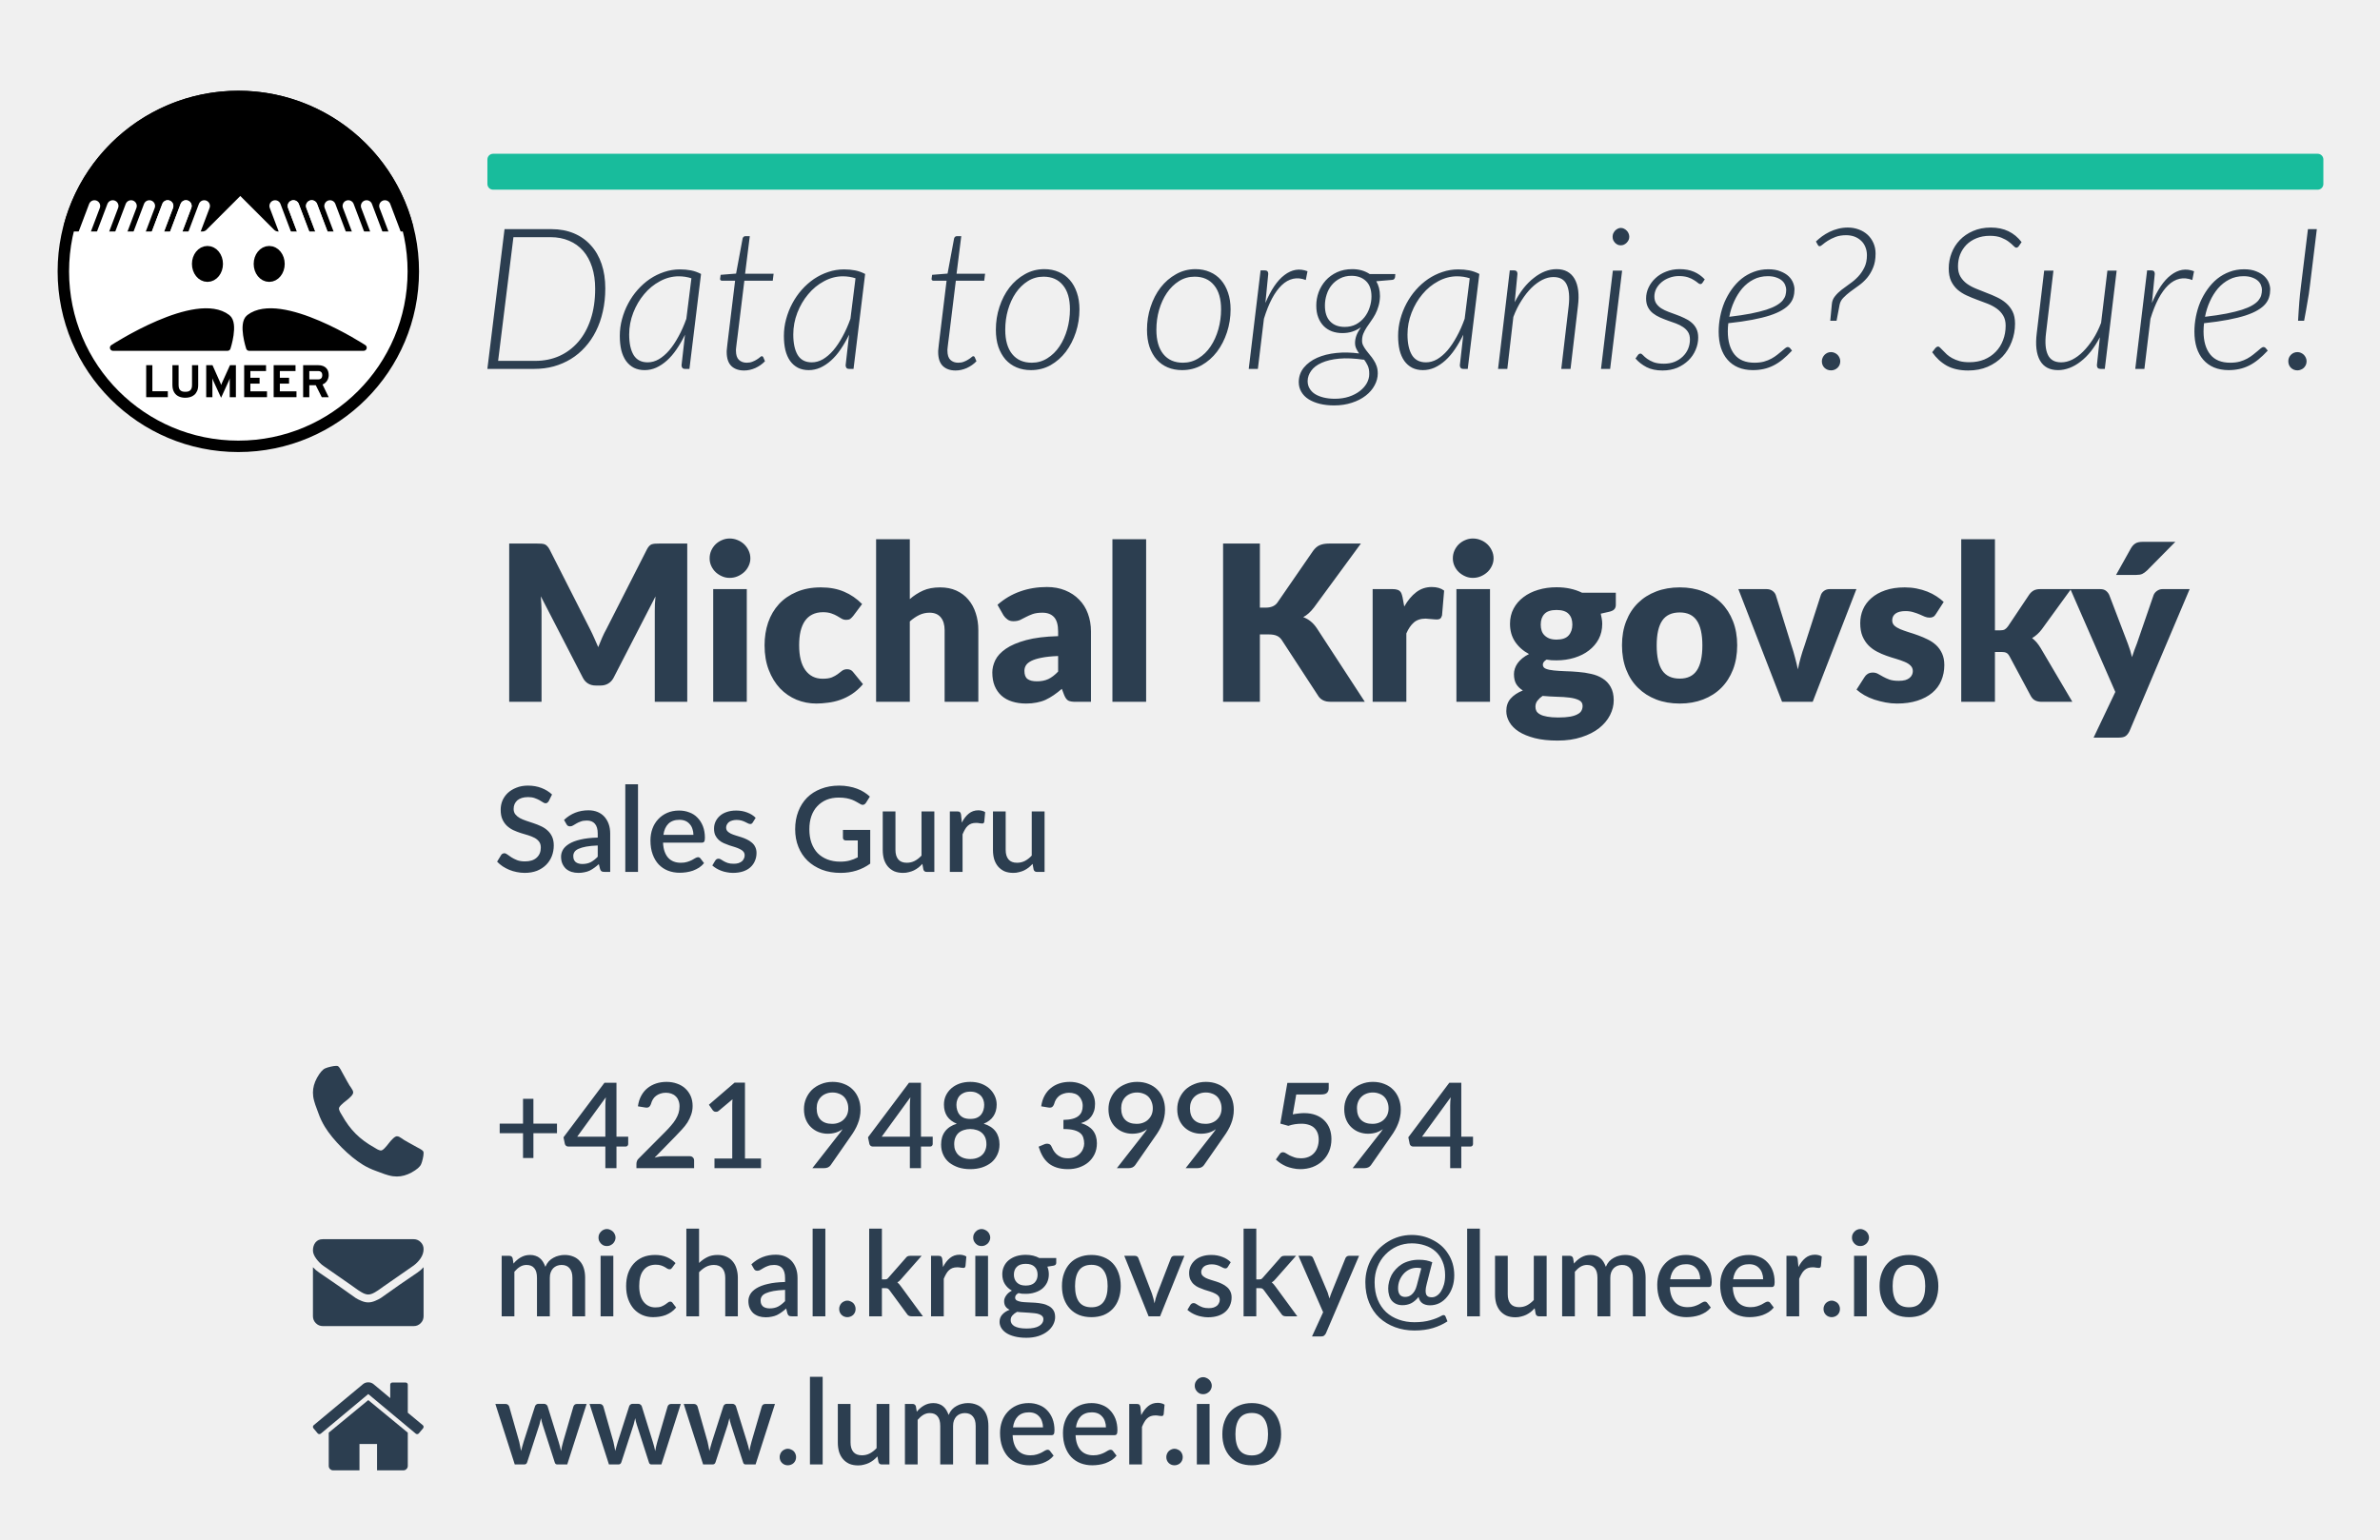
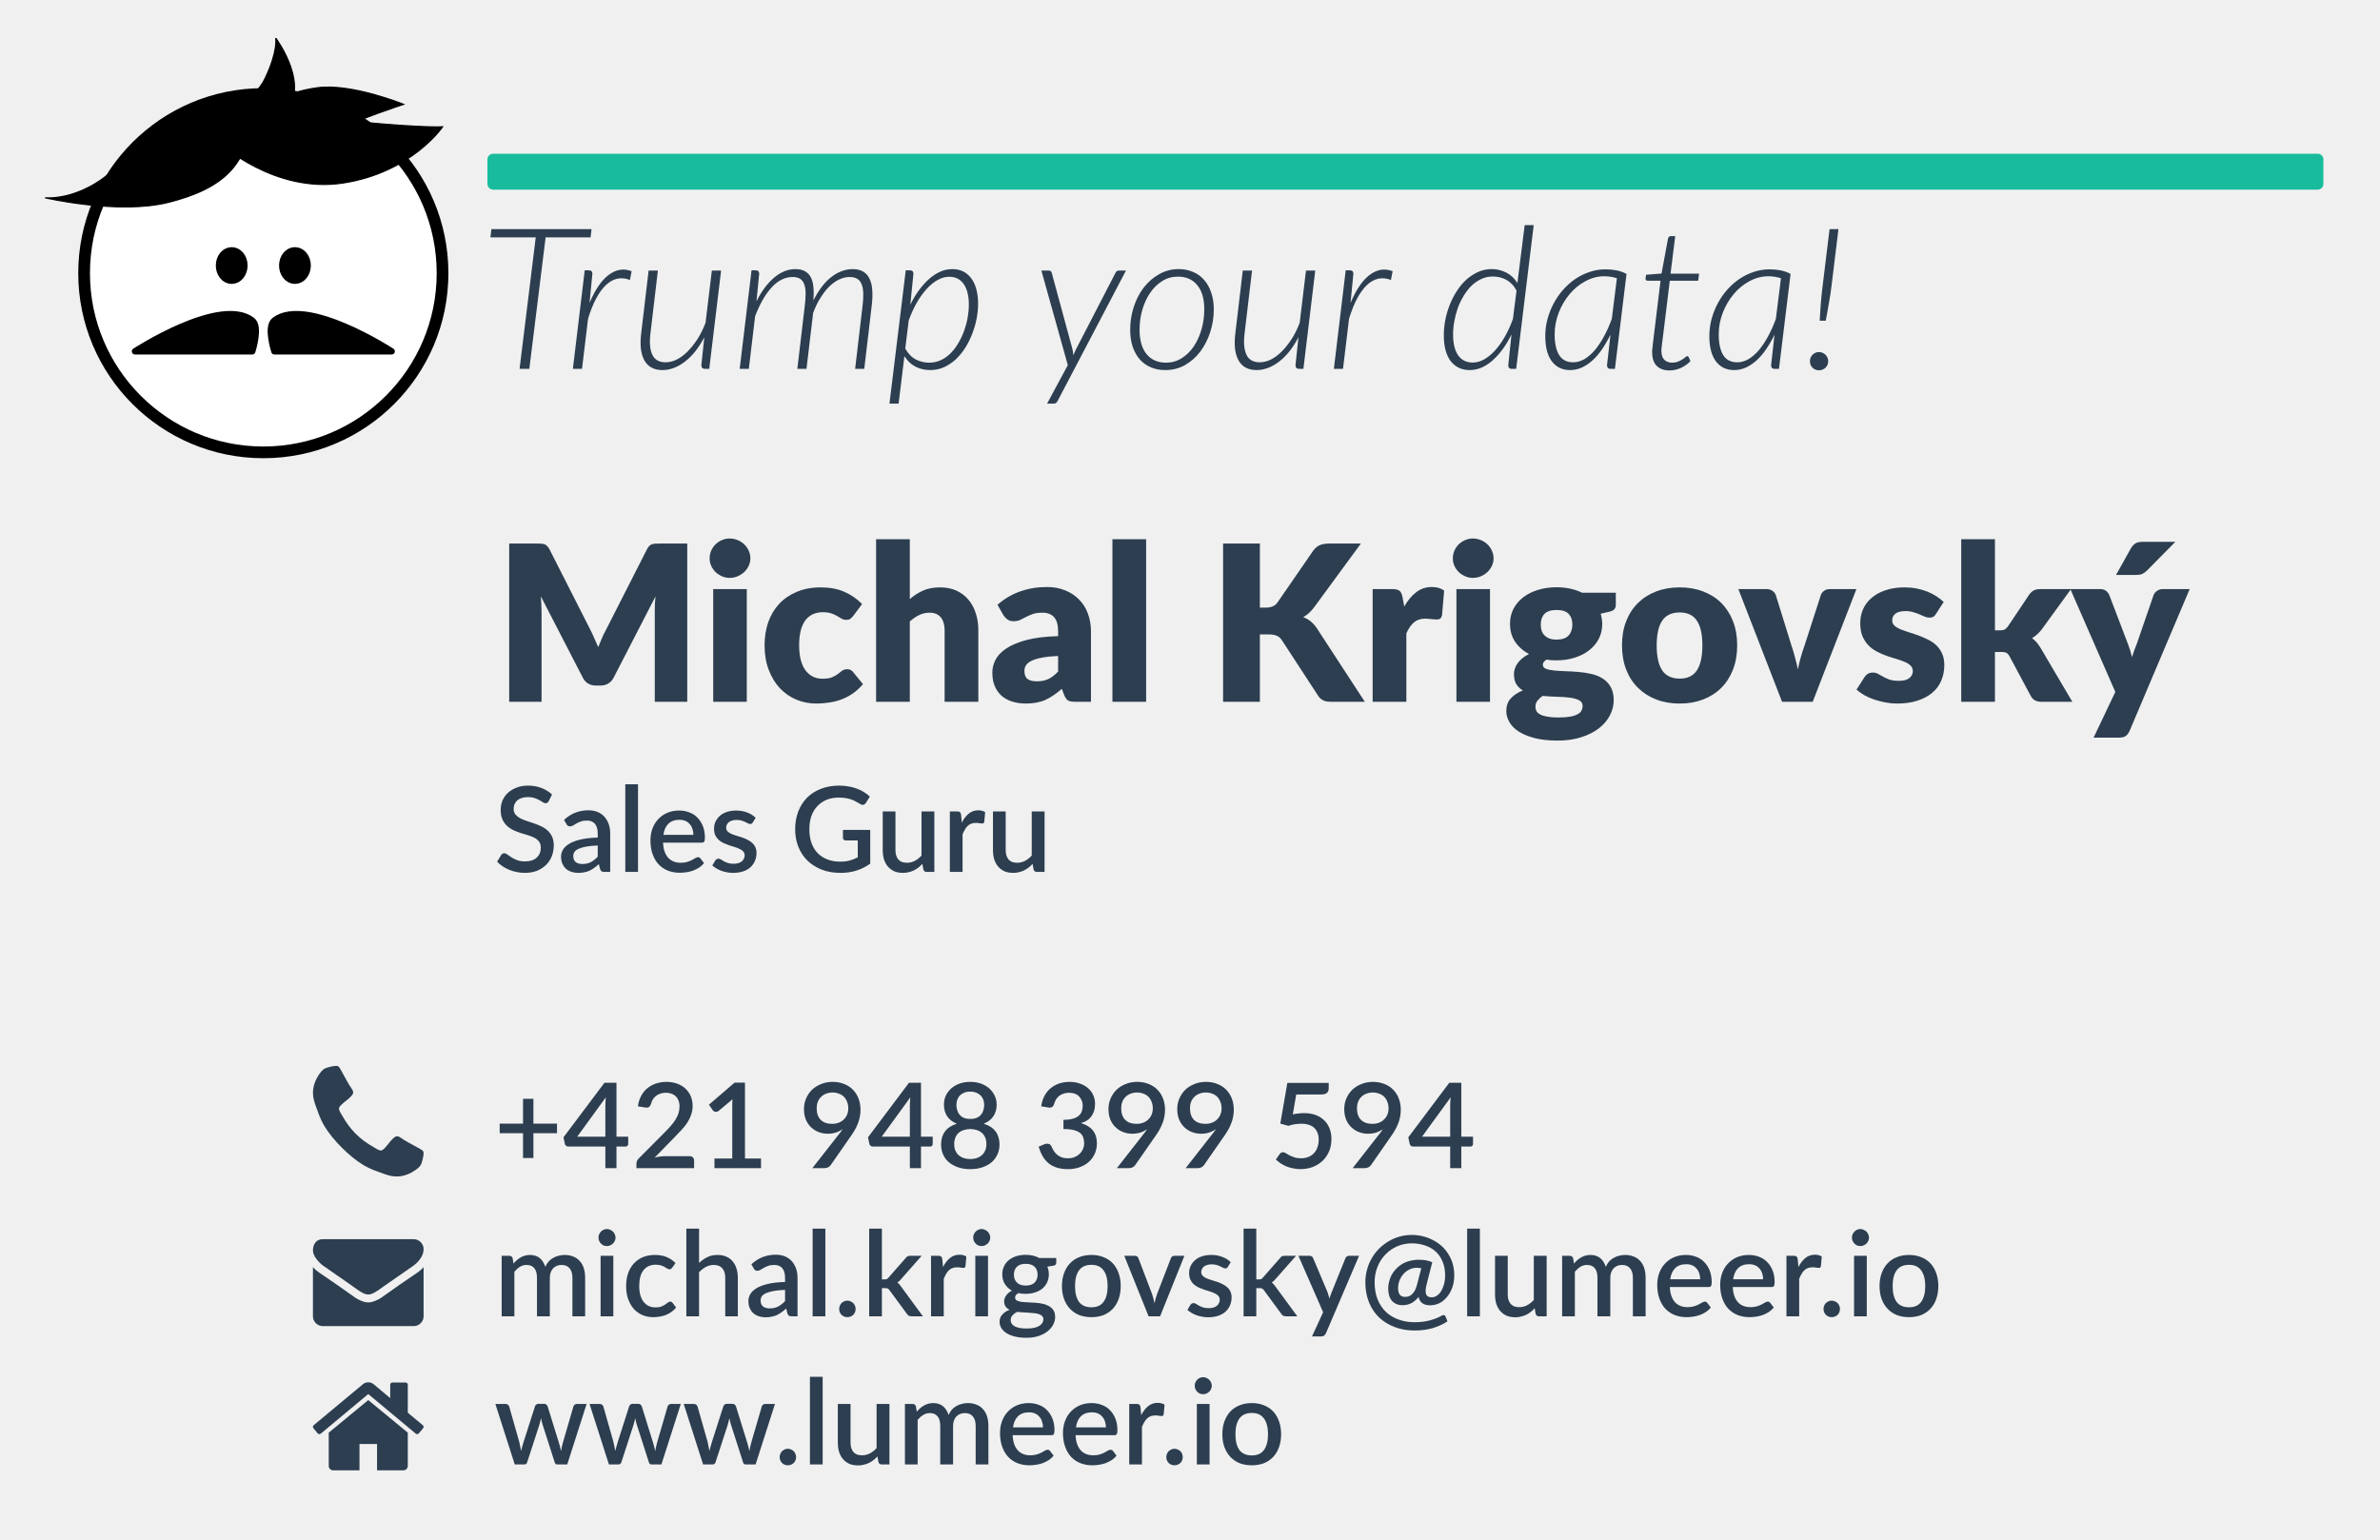
<svg xmlns="http://www.w3.org/2000/svg" width="85mm" height="55mm" viewBox="0 0 301.181 194.882" id="svg2" version="1.1">
  <defs id="defs4">
    <path d="m 290.539,-503.566 a 179.449,179.449 0 0 1 167.57,17.612 179.449,179.449 0 0 1 79.103,148.77 l -179.449,0 z" transform="scale(1,-1)" id="circle5539-6" style="fill:none;fill-opacity:1;stroke:none;stroke-width:11.726;stroke-linecap:round;stroke-linejoin:round;stroke-miterlimit:4;stroke-dasharray:none;stroke-opacity:1" />
    <path d="M 192.922,303.418 A 169.086,169.086 0 0 1 376.735,173.151 169.086,169.086 0 0 1 526.826,341.167 l -169.086,0 z" id="path4188" style="opacity:1;fill:none;stroke:none;stroke-width:5.772;stroke-miterlimit:4;stroke-dasharray:none;stroke-dashoffset:0;stroke-opacity:1" />
  </defs>
  <g id="layer1" transform="translate(0,-857.4803)">
-     <g id="g5705" transform="matrix(0.1446908,0,0,0.1446908,23.37951,756.537)">
-       <g id="g4499" transform="translate(-505.1884,772.163)">
-         <circle style="fill:#ffffff;fill-opacity:1;stroke:#000000;stroke-width:10;stroke-linecap:round;stroke-linejoin:round;stroke-miterlimit:4;stroke-dasharray:none;stroke-opacity:1" id="circle4501" cx="552.047" cy="162.898" r="153.038" />
-         <path style="fill:#000000;fill-opacity:1;stroke:#000000;stroke-width:10;stroke-linecap:round;stroke-linejoin:round;stroke-miterlimit:4;stroke-dasharray:none;stroke-opacity:1" d="m 551.982,9.859 a 153.038,153.038 0 0 0 -147.562,113.137 l 116.193,0 33.154,-33.154 33.154,33.154 112.754,0 A 153.038,153.038 0 0 0 551.982,9.859 Z" id="path4503" />
-         <g id="g4505" transform="translate(267.9044,-296)">
-           <ellipse ry="10.714" rx="8.571" cy="452.362" cx="257.143" id="ellipse4507" style="fill:#000000;fill-opacity:1;stroke:#000000;stroke-width:10;stroke-linecap:round;stroke-linejoin:round;stroke-miterlimit:4;stroke-dasharray:none;stroke-opacity:1" />
-           <ellipse style="fill:#000000;fill-opacity:1;stroke:#000000;stroke-width:10;stroke-linecap:round;stroke-linejoin:round;stroke-miterlimit:4;stroke-dasharray:none;stroke-opacity:1" id="ellipse4509" cx="311.143" cy="452.362" rx="8.571" ry="10.714" />
-         </g>
-         <g id="g4511" transform="translate(376.9446,-92.42857)" style="fill:#ffffff;fill-opacity:1;stroke:#ffffff;stroke-opacity:1">
-           <path id="path4513" d="m 39.286,224.505 10,-26.429" style="fill:#ffffff;fill-opacity:1;fill-rule:evenodd;stroke:#ffffff;stroke-width:10;stroke-linecap:round;stroke-linejoin:round;stroke-miterlimit:4;stroke-dasharray:none;stroke-opacity:1" />
-           <path style="fill:#ffffff;fill-opacity:1;fill-rule:evenodd;stroke:#ffffff;stroke-width:10;stroke-linecap:round;stroke-linejoin:round;stroke-miterlimit:4;stroke-dasharray:none;stroke-opacity:1" d="m 55.286,224.505 10,-26.429" id="path4515" />
-           <path id="path4517" d="m 71.286,224.505 10,-26.429" style="fill:#ffffff;fill-opacity:1;fill-rule:evenodd;stroke:#ffffff;stroke-width:10;stroke-linecap:round;stroke-linejoin:round;stroke-miterlimit:4;stroke-dasharray:none;stroke-opacity:1" />
-         </g>
-         <g style="fill:#ffffff;fill-opacity:1;stroke:#ffffff;stroke-opacity:1" transform="translate(424.9446,-92.42857)" id="g4519">
-           <path style="fill:#ffffff;fill-opacity:1;fill-rule:evenodd;stroke:#ffffff;stroke-width:10;stroke-linecap:round;stroke-linejoin:round;stroke-miterlimit:4;stroke-dasharray:none;stroke-opacity:1" d="m 39.286,224.505 10,-26.429" id="path4521" />
-           <path id="path4523" d="m 55.286,224.505 10,-26.429" style="fill:#ffffff;fill-opacity:1;fill-rule:evenodd;stroke:#ffffff;stroke-width:10;stroke-linecap:round;stroke-linejoin:round;stroke-miterlimit:4;stroke-dasharray:none;stroke-opacity:1" />
-           <path style="fill:#ffffff;fill-opacity:1;fill-rule:evenodd;stroke:#ffffff;stroke-width:10;stroke-linecap:round;stroke-linejoin:round;stroke-miterlimit:4;stroke-dasharray:none;stroke-opacity:1" d="m 71.286,224.505 10,-26.429" id="path4525" />
-         </g>
-         <g id="g4527" transform="translate(440.9446,-92.42857)" style="fill:#ffffff;fill-opacity:1;stroke:#ffffff;stroke-opacity:1">
-           <path id="path4529" d="m 39.286,224.505 10,-26.429" style="fill:#ffffff;fill-opacity:1;fill-rule:evenodd;stroke:#ffffff;stroke-width:10;stroke-linecap:round;stroke-linejoin:round;stroke-miterlimit:4;stroke-dasharray:none;stroke-opacity:1" />
-           <path style="fill:#ffffff;fill-opacity:1;fill-rule:evenodd;stroke:#ffffff;stroke-width:10;stroke-linecap:round;stroke-linejoin:round;stroke-miterlimit:4;stroke-dasharray:none;stroke-opacity:1" d="m 55.286,224.505 10,-26.429" id="path4531" />
-           <path id="path4533" d="m 71.286,224.505 10,-26.429" style="fill:#ffffff;fill-opacity:1;fill-rule:evenodd;stroke:#ffffff;stroke-width:10;stroke-linecap:round;stroke-linejoin:round;stroke-miterlimit:4;stroke-dasharray:none;stroke-opacity:1" />
-         </g>
-         <g style="fill:#ffffff;fill-opacity:1;stroke:#ffffff;stroke-opacity:1" transform="matrix(-1,0,0,1,729.516,-92.42857)" id="g4535">
-           <path style="fill:#ffffff;fill-opacity:1;fill-rule:evenodd;stroke:#ffffff;stroke-width:10;stroke-linecap:round;stroke-linejoin:round;stroke-miterlimit:4;stroke-dasharray:none;stroke-opacity:1" d="m 39.286,224.505 10,-26.429" id="path4537" />
-           <path id="path4539" d="m 55.286,224.505 10,-26.429" style="fill:#ffffff;fill-opacity:1;fill-rule:evenodd;stroke:#ffffff;stroke-width:10;stroke-linecap:round;stroke-linejoin:round;stroke-miterlimit:4;stroke-dasharray:none;stroke-opacity:1" />
-           <path style="fill:#ffffff;fill-opacity:1;fill-rule:evenodd;stroke:#ffffff;stroke-width:10;stroke-linecap:round;stroke-linejoin:round;stroke-miterlimit:4;stroke-dasharray:none;stroke-opacity:1" d="m 71.286,224.505 10,-26.429" id="path4541" />
-         </g>
-         <g id="g4543" transform="matrix(-1,0,0,1,681.516,-92.42857)" style="fill:#ffffff;fill-opacity:1;stroke:#ffffff;stroke-opacity:1">
-           <path id="path4545" d="m 39.286,224.505 10,-26.429" style="fill:#ffffff;fill-opacity:1;fill-rule:evenodd;stroke:#ffffff;stroke-width:10;stroke-linecap:round;stroke-linejoin:round;stroke-miterlimit:4;stroke-dasharray:none;stroke-opacity:1" />
-           <path style="fill:#ffffff;fill-opacity:1;fill-rule:evenodd;stroke:#ffffff;stroke-width:10;stroke-linecap:round;stroke-linejoin:round;stroke-miterlimit:4;stroke-dasharray:none;stroke-opacity:1" d="m 55.286,224.505 10,-26.429" id="path4547" />
-           <path id="path4549" d="m 71.286,224.505 10,-26.429" style="fill:#ffffff;fill-opacity:1;fill-rule:evenodd;stroke:#ffffff;stroke-width:10;stroke-linecap:round;stroke-linejoin:round;stroke-miterlimit:4;stroke-dasharray:none;stroke-opacity:1" />
-         </g>
-         <g style="fill:#ffffff;fill-opacity:1;stroke:#ffffff;stroke-opacity:1" transform="matrix(-1,0,0,1,665.516,-92.42857)" id="g4551">
-           <path style="fill:#ffffff;fill-opacity:1;fill-rule:evenodd;stroke:#ffffff;stroke-width:10;stroke-linecap:round;stroke-linejoin:round;stroke-miterlimit:4;stroke-dasharray:none;stroke-opacity:1" d="m 39.286,224.505 10,-26.429" id="path4553" />
-           <path id="path4555" d="m 55.286,224.505 10,-26.429" style="fill:#ffffff;fill-opacity:1;fill-rule:evenodd;stroke:#ffffff;stroke-width:10;stroke-linecap:round;stroke-linejoin:round;stroke-miterlimit:4;stroke-dasharray:none;stroke-opacity:1" />
-           <path style="fill:#ffffff;fill-opacity:1;fill-rule:evenodd;stroke:#ffffff;stroke-width:10;stroke-linecap:round;stroke-linejoin:round;stroke-miterlimit:4;stroke-dasharray:none;stroke-opacity:1" d="m 71.286,224.505 10,-26.429" id="path4557" />
-         </g>
-         <g transform="translate(166.5111,144)" style="font-style:normal;font-weight:normal;font-size:40px;line-height:125%;font-family:sans-serif;letter-spacing:0px;word-spacing:0px;fill:#000000;fill-opacity:1;stroke:none;stroke-width:5;stroke-linecap:butt;stroke-linejoin:miter;stroke-miterlimit:4;stroke-dasharray:none;stroke-opacity:1" id="flowRoot4559">
-           <path d="m 304.95,128.944 0,-28.008 5.41,0 0,22.812 13.516,0 0,5.195 -18.926,0 z" style="font-style:normal;font-variant:normal;font-weight:bold;font-stretch:normal;font-family:Overpass;-inkscape-font-specification:'Overpass Bold';text-align:center;text-anchor:middle;stroke-width:5;stroke-miterlimit:4;stroke-dasharray:none" id="path8021" />
-           <path d="m 339.169,129.433 q -1.426,0 -2.832,-0.254 -1.387,-0.234 -2.637,-0.781 -1.25,-0.547 -2.324,-1.406 -1.055,-0.879 -1.836,-2.129 -0.781,-1.25 -1.23,-2.891 -0.43,-1.641 -0.43,-3.75 l 0,-17.285 5.41,0 0,17.285 q 0,1.738 0.391,2.91 0.41,1.152 1.172,1.836 0.762,0.684 1.855,0.977 1.094,0.273 2.461,0.273 1.348,0 2.422,-0.273 1.094,-0.293 1.855,-0.977 0.781,-0.684 1.191,-1.836 0.41,-1.172 0.41,-2.91 l 0,-17.285 5.391,0 0,17.285 q 0,3.125 -0.938,5.273 -0.938,2.129 -2.52,3.457 -1.562,1.309 -3.594,1.895 -2.031,0.586 -4.219,0.586 z" style="font-style:normal;font-variant:normal;font-weight:bold;font-stretch:normal;font-family:Overpass;-inkscape-font-specification:'Overpass Bold';text-align:center;text-anchor:middle;stroke-width:5;stroke-miterlimit:4;stroke-dasharray:none" id="path8023" />
-           <path d="m 378.017,128.944 0,-14.395 q 0,-0.234 0,-0.547 0.019,-0.312 0.019,-0.625 0.019,-0.332 0.019,-0.605 0.019,-0.273 0.039,-0.43 -0.215,0.664 -0.43,1.191 -0.195,0.527 -0.41,1.016 l -6.797,14.883 -6.836,-14.883 q -0.215,-0.488 -0.43,-1.016 -0.195,-0.527 -0.41,-1.191 0.019,0.156 0.019,0.43 0.019,0.273 0.019,0.605 0.019,0.312 0.019,0.625 0.019,0.312 0.019,0.547 l 0,14.395 -5.41,0 0,-28.008 5.488,0 6.875,15.449 q 0.215,0.508 0.391,0.977 0.176,0.449 0.332,0.938 0.156,-0.488 0.332,-0.938 0.176,-0.469 0.391,-0.977 l 6.992,-15.449 5.156,0 0,28.008 -5.391,0 z" style="font-style:normal;font-variant:normal;font-weight:bold;font-stretch:normal;font-family:Overpass;-inkscape-font-specification:'Overpass Bold';text-align:center;text-anchor:middle;stroke-width:5;stroke-miterlimit:4;stroke-dasharray:none" id="path8025" />
-           <path d="m 390.653,128.944 0,-28.008 19.121,0 0,5.137 -13.711,0 0,5.879 8.066,0 0,5.117 -8.066,0 0,6.758 14.551,0 0,5.117 -19.961,0 z" style="font-style:normal;font-variant:normal;font-weight:bold;font-stretch:normal;font-family:Overpass;-inkscape-font-specification:'Overpass Bold';text-align:center;text-anchor:middle;stroke-width:5;stroke-miterlimit:4;stroke-dasharray:none" id="path8027" />
-           <path d="m 416.435,128.944 0,-28.008 19.121,0 0,5.137 -13.711,0 0,5.879 8.066,0 0,5.117 -8.066,0 0,6.758 14.551,0 0,5.117 -19.961,0 z" style="font-style:normal;font-variant:normal;font-weight:bold;font-stretch:normal;font-family:Overpass;-inkscape-font-specification:'Overpass Bold';text-align:center;text-anchor:middle;stroke-width:5;stroke-miterlimit:4;stroke-dasharray:none" id="path8029" />
-           <path d="m 442.216,128.944 0,-28.008 13.008,0 q 2.656,0 4.434,0.742 1.797,0.723 2.891,1.934 1.094,1.211 1.562,2.793 0.469,1.582 0.469,3.301 0,1.191 -0.352,2.422 -0.332,1.211 -1.016,2.305 -0.684,1.094 -1.699,1.992 -1.016,0.879 -2.363,1.367 l 5.43,11.152 -6.074,0 -5.234,-10.449 -5.645,0 0,10.449 -5.41,0 z m 13.086,-15.566 q 1.035,0 1.738,-0.293 0.703,-0.312 1.133,-0.82 0.43,-0.508 0.605,-1.172 0.195,-0.664 0.195,-1.387 0,-0.664 -0.176,-1.309 -0.156,-0.664 -0.566,-1.172 -0.41,-0.527 -1.133,-0.84 -0.703,-0.312 -1.797,-0.312 l -7.676,0 0,7.305 7.676,0 z" style="font-style:normal;font-variant:normal;font-weight:bold;font-stretch:normal;font-family:Overpass;-inkscape-font-specification:'Overpass Bold';text-align:center;text-anchor:middle;stroke-width:5;stroke-miterlimit:4;stroke-dasharray:none" id="path8031" />
-         </g>
-         <g transform="translate(-108.5925,-182)" id="g4567">
-           <path id="path4569" d="m 670.088,411.658 100.153,0 c 0,0 -72.712,-47.428 -100.075,-26.414 -6.983,5.363 -0.078,26.414 -0.078,26.414 z" style="fill:#000000;fill-opacity:1;fill-rule:evenodd;stroke:#000000;stroke-width:5.418;stroke-linecap:round;stroke-linejoin:round;stroke-miterlimit:4;stroke-dasharray:none;stroke-opacity:1" />
-           <path style="fill:#000000;fill-opacity:1;fill-rule:evenodd;stroke:#000000;stroke-width:5.418;stroke-linecap:round;stroke-linejoin:round;stroke-miterlimit:4;stroke-dasharray:none;stroke-opacity:1" d="m 651.191,411.658 -100.153,0 c 0,0 72.712,-47.428 100.075,-26.414 6.983,5.363 0.078,26.414 0.078,26.414 z" id="path4571" />
-         </g>
-       </g>
-       <path style="opacity:1;fill:none;stroke:none;stroke-width:5.772;stroke-miterlimit:4;stroke-dasharray:none;stroke-dashoffset:0;stroke-opacity:1" id="path4585" d="M -117.981,901.295 A 169.086,169.086 0 0 1 65.832,771.028 169.086,169.086 0 0 1 215.923,939.044 l -169.086,0 z" />
-       <path style="fill:none;fill-opacity:1;stroke:none;stroke-width:11.726;stroke-linecap:round;stroke-linejoin:round;stroke-miterlimit:4;stroke-dasharray:none;stroke-opacity:1" id="path4587" transform="scale(1,-1)" d="m -20.364,-1101.443 a 179.449,179.449 0 0 1 167.57,17.612 179.449,179.449 0 0 1 79.103,148.77 l -179.449,0 z" />
-     </g>
-     <g id="g5752" transform="translate(0,9.00001)">
-       <rect ry="0.721" y="867.943" x="61.68" height="4.546" width="232.335" id="rect5746" style="opacity:1;fill:#18bc9c;fill-opacity:1;stroke:none;stroke-width:2.68;stroke-miterlimit:4;stroke-dasharray:none;stroke-dashoffset:0;stroke-opacity:1" />
-       <text id="text5748" y="895.171" x="60.13" style="font-style:normal;font-weight:normal;font-size:25px;line-height:125%;font-family:sans-serif;letter-spacing:0px;word-spacing:0px;fill:#2c3e50;fill-opacity:1;stroke:none;stroke-width:1px;stroke-linecap:butt;stroke-linejoin:miter;stroke-opacity:1;" xml:space="preserve">
-         <tspan style="font-style:italic;font-variant:normal;font-weight:300;font-stretch:normal;font-size:25px;font-family:Lato;-inkscape-font-specification:'Lato Light Italic';fill:#2c3e50;fill-opacity:1;" y="895.171" x="60.13" id="tspan5750">Data to organise? Sure!</tspan>
-       </text>
-     </g>
    <text xml:space="preserve" style="font-style:normal;font-weight:normal;font-size:40px;line-height:125%;font-family:sans-serif;letter-spacing:0px;word-spacing:0px;fill:#2c3e50;fill-opacity:1;stroke:none;stroke-width:1px;stroke-linecap:butt;stroke-linejoin:miter;stroke-opacity:1" x="62.501" y="946.316" id="text5757">
      <tspan id="tspan5759" x="62.501" y="946.316" style="font-style:normal;font-variant:normal;font-weight:900;font-stretch:normal;font-size:27.5px;font-family:Lato;-inkscape-font-specification:'Lato Heavy';fill:#2c3e50;fill-opacity:1">Michal Krigovský</tspan>
      <tspan x="62.501" y="967.84" style="font-style:normal;font-variant:normal;font-weight:600;font-stretch:normal;font-size:15px;font-family:Lato;-inkscape-font-specification:'Lato Semi-Bold';fill:#2c3e50;fill-opacity:1" id="tspan5769">Sales Guru</tspan>
      <tspan x="62.501" y="986.59" id="tspan5761" style="font-style:normal;font-variant:normal;font-weight:600;font-stretch:normal;font-size:15px;font-family:Lato;-inkscape-font-specification:'Lato Semi-Bold';fill:#2c3e50;fill-opacity:1" />
      <tspan x="62.501" y="1005.34" style="font-style:normal;font-variant:normal;font-weight:600;font-stretch:normal;font-size:15px;font-family:Lato;-inkscape-font-specification:'Lato Semi-Bold';fill:#2c3e50;fill-opacity:1" id="tspan8018">+421 948 399 594</tspan>
      <tspan x="62.501" y="1024.09" id="tspan5763" style="font-style:normal;font-variant:normal;font-weight:600;font-stretch:normal;font-size:15px;font-family:Lato;-inkscape-font-specification:'Lato Semi-Bold';fill:#2c3e50;fill-opacity:1">michal.krigovsky@lumeer.io</tspan>
      <tspan x="62.501" y="1042.84" style="font-style:normal;font-variant:normal;font-weight:600;font-stretch:normal;font-size:15px;font-family:Lato;-inkscape-font-specification:'Lato Semi-Bold';fill:#2c3e50;fill-opacity:1" id="tspan5767">www.lumeer.io</tspan>
    </text>
    <g transform="matrix(0.03482812,0,0,0.03482812,39.6022,992.394)" id="g5851" style="fill:#2c3e50;fill-opacity:1">
      <path d="m 401.129,311.475 c -1.137,-3.426 -8.371,-8.473 -21.697,-15.129 -3.61,-2.098 -8.754,-4.949 -15.41,-8.566 -6.662,-3.617 -12.709,-6.95 -18.13,-9.996 -5.432,-3.045 -10.521,-5.995 -15.276,-8.846 -0.76,-0.571 -3.139,-2.234 -7.136,-5 -4.001,-2.758 -7.375,-4.805 -10.14,-6.14 -2.759,-1.327 -5.473,-1.995 -8.138,-1.995 -3.806,0 -8.56,2.714 -14.268,8.135 -5.708,5.428 -10.944,11.324 -15.7,17.706 -4.757,6.379 -9.802,12.275 -15.126,17.7 -5.332,5.427 -9.713,8.138 -13.135,8.138 -1.718,0 -3.86,-0.479 -6.427,-1.424 -2.566,-0.951 -4.518,-1.766 -5.858,-2.423 -1.328,-0.671 -3.607,-1.999 -6.845,-4.004 -3.244,-1.999 -5.048,-3.094 -5.428,-3.285 -26.075,-14.469 -48.438,-31.029 -67.093,-49.676 -18.649,-18.658 -35.211,-41.019 -49.676,-67.097 -0.19,-0.381 -1.287,-2.19 -3.284,-5.424 -2,-3.237 -3.333,-5.518 -3.999,-6.854 -0.666,-1.331 -1.475,-3.283 -2.425,-5.852 -0.95,-2.569 -1.427,-4.709 -1.427,-6.424 0,-3.424 2.713,-7.804 8.138,-13.134 5.424,-5.327 11.326,-10.373 17.7,-15.128 6.379,-4.755 12.275,-9.991 17.701,-15.699 5.424,-5.711 8.136,-10.467 8.136,-14.273 0,-2.663 -0.666,-5.378 -1.997,-8.137 -1.332,-2.765 -3.378,-6.139 -6.139,-10.138 -2.762,-3.997 -4.427,-6.374 -4.999,-7.139 -2.852,-4.755 -5.799,-9.846 -8.848,-15.271 -3.049,-5.424 -6.377,-11.47 -9.995,-18.131 C 110.593,31.311 107.74,26.17 105.644,22.554 98.986,9.233 93.943,1.997 90.516,0.859 89.183,0.288 87.183,0 84.521,0 79.379,0 72.671,0.95 64.392,2.856 56.11,4.759 49.593,6.755 44.834,8.852 35.317,12.847 25.23,24.457 14.57,43.678 4.863,61.566 0.01,79.271 0.01,96.78 c 0,5.135 0.333,10.131 0.999,14.989 0.666,4.853 1.856,10.326 3.571,16.418 1.712,6.09 3.093,10.614 4.137,13.56 1.045,2.948 2.996,8.229 5.852,15.845 2.852,7.614 4.567,12.275 5.138,13.988 6.661,18.654 14.56,35.307 23.695,49.964 15.03,24.362 35.541,49.539 61.521,75.521 25.981,25.98 51.153,46.49 75.517,61.526 14.655,9.134 31.314,17.032 49.965,23.698 1.714,0.568 6.375,2.279 13.986,5.141 7.614,2.854 12.897,4.805 15.845,5.852 2.949,1.048 7.474,2.43 13.559,4.145 6.098,1.715 11.566,2.905 16.419,3.576 4.856,0.657 9.853,0.996 14.989,0.996 17.508,0 35.214,-4.856 53.105,-14.562 19.219,-10.656 30.826,-20.745 34.823,-30.269 2.102,-4.754 4.093,-11.273 5.996,-19.555 1.909,-8.278 2.857,-14.985 2.857,-20.126 0.006,-2.673 -0.281,-4.668 -0.855,-6.012 z" id="path5853" style="fill:#2c3e50;fill-opacity:1" />
    </g>
    <g transform="matrix(0.03253538,0,0,0.03253538,43.45719,974.6013)" id="g5855" />
    <g transform="matrix(0.03253538,0,0,0.03253538,43.45719,974.6013)" id="g5857" />
    <g transform="matrix(0.03253538,0,0,0.03253538,43.45719,974.6013)" id="g5859" />
    <g transform="matrix(0.03253538,0,0,0.03253538,43.45719,974.6013)" id="g5861" />
    <g transform="matrix(0.03253538,0,0,0.03253538,43.45719,974.6013)" id="g5863" />
    <g transform="matrix(0.03253538,0,0,0.03253538,43.45719,974.6013)" id="g5865" />
    <g transform="matrix(0.03253538,0,0,0.03253538,43.45719,974.6013)" id="g5867" />
    <g transform="matrix(0.03253538,0,0,0.03253538,43.45719,974.6013)" id="g5869" />
    <g transform="matrix(0.03253538,0,0,0.03253538,43.45719,974.6013)" id="g5871" />
    <g transform="matrix(0.03253538,0,0,0.03253538,43.45719,974.6013)" id="g5873" />
    <g transform="matrix(0.03253538,0,0,0.03253538,43.45719,974.6013)" id="g5875" />
    <g transform="matrix(0.03253538,0,0,0.03253538,43.45719,974.6013)" id="g5877" />
    <g transform="matrix(0.03253538,0,0,0.03253538,43.45719,974.6013)" id="g5879" />
    <g transform="matrix(0.03253538,0,0,0.03253538,43.45719,974.6013)" id="g5881" />
    <g transform="matrix(0.03253538,0,0,0.03253538,43.45719,974.6013)" id="g5883" />
    <g transform="matrix(0.02736368,0,0,0.02736368,39.60256,1012.83)" id="g6578" style="fill:#2c3e50;fill-opacity:1">
      <g id="g6580" style="fill:#2c3e50;fill-opacity:1">
        <path d="m 49.106,178.729 c 6.472,4.567 25.981,18.131 58.528,40.685 32.548,22.554 57.482,39.92 74.803,52.099 1.903,1.335 5.946,4.237 12.131,8.71 6.186,4.476 11.326,8.093 15.416,10.852 4.093,2.758 9.041,5.852 14.849,9.277 5.806,3.422 11.279,5.996 16.418,7.7 5.14,1.718 9.898,2.569 14.275,2.569 l 0.287,0 0.288,0 c 4.377,0 9.137,-0.852 14.277,-2.569 5.137,-1.704 10.615,-4.281 16.416,-7.7 5.804,-3.429 10.752,-6.52 14.845,-9.277 4.093,-2.759 9.229,-6.376 15.417,-10.852 6.184,-4.477 10.232,-7.375 12.135,-8.71 17.508,-12.179 62.051,-43.11 133.615,-92.79 13.894,-9.703 25.502,-21.411 34.827,-35.116 9.332,-13.699 13.993,-28.07 13.993,-43.105 0,-12.564 -4.523,-23.319 -13.565,-32.264 C 489.02,59.291 478.312,54.82 465.944,54.82 l -420.265,0 C 31.024,54.82 19.746,59.768 11.847,69.664 3.949,79.562 0,91.934 0,106.779 c 0,11.991 5.236,24.985 15.703,38.974 10.466,13.99 21.604,24.983 33.403,32.976 z" id="path6582" style="fill:#2c3e50;fill-opacity:1" />
        <path d="m 483.072,209.275 c -62.424,42.251 -109.824,75.087 -142.177,98.501 -10.849,7.991 -19.65,14.229 -26.409,18.699 -6.759,4.473 -15.748,9.041 -26.98,13.702 -11.228,4.668 -21.692,6.995 -31.401,6.995 l -0.291,0 -0.287,0 c -9.707,0 -20.177,-2.327 -31.405,-6.995 -11.228,-4.661 -20.223,-9.229 -26.98,-13.702 -6.755,-4.47 -15.559,-10.708 -26.407,-18.699 C 145.038,288.934 97.74,256.096 28.839,209.275 17.987,202.047 8.375,193.762 0,184.437 l 0,226.685 c 0,12.57 4.471,23.319 13.418,32.265 8.945,8.949 19.701,13.422 32.264,13.422 l 420.266,0 c 12.56,0 23.315,-4.473 32.261,-13.422 8.949,-8.949 13.418,-19.694 13.418,-32.265 l 0,-226.685 c -8.186,9.132 -17.7,17.417 -28.555,24.838 z" id="path6584" style="fill:#2c3e50;fill-opacity:1" />
      </g>
    </g>
    <g transform="matrix(0.02760352,0,0,0.02760352,41.67643,997.8418)" id="g6586" />
    <g transform="matrix(0.02760352,0,0,0.02760352,41.67643,997.8418)" id="g6588" />
    <g transform="matrix(0.02760352,0,0,0.02760352,41.67643,997.8418)" id="g6590" />
    <g transform="matrix(0.02760352,0,0,0.02760352,41.67643,997.8418)" id="g6592" />
    <g transform="matrix(0.02760352,0,0,0.02760352,41.67643,997.8418)" id="g6594" />
    <g transform="matrix(0.02760352,0,0,0.02760352,41.67643,997.8418)" id="g6596" />
    <g transform="matrix(0.02760352,0,0,0.02760352,41.67643,997.8418)" id="g6598" />
    <g transform="matrix(0.02760352,0,0,0.02760352,41.67643,997.8418)" id="g6600" />
    <g transform="matrix(0.02760352,0,0,0.02760352,41.67643,997.8418)" id="g6602" />
    <g transform="matrix(0.02760352,0,0,0.02760352,41.67643,997.8418)" id="g6604" />
    <g transform="matrix(0.02760352,0,0,0.02760352,41.67643,997.8418)" id="g6606" />
    <g transform="matrix(0.02760352,0,0,0.02760352,41.67643,997.8418)" id="g6608" />
    <g transform="matrix(0.02760352,0,0,0.02760352,41.67643,997.8418)" id="g6610" />
    <g transform="matrix(0.02760352,0,0,0.02760352,41.67643,997.8418)" id="g6612" />
    <g transform="matrix(0.02760352,0,0,0.02760352,41.67643,997.8418)" id="g6614" />
    <g transform="matrix(0.03041511,0,0,0.03041511,39.60257,1031.017)" id="g7315" style="fill:#2c3e50;fill-opacity:1">
      <g id="g7317" style="fill:#2c3e50;fill-opacity:1">
        <path d="M 230.149,120.939 65.986,256.274 c 0,0.191 -0.048,0.472 -0.144,0.855 -0.094,0.38 -0.144,0.656 -0.144,0.852 l 0,137.041 c 0,4.948 1.809,9.236 5.426,12.847 3.616,3.613 7.898,5.431 12.847,5.431 l 109.63,0 0,-109.636 73.097,0 0,109.64 109.629,0 c 4.948,0 9.236,-1.814 12.847,-5.435 3.617,-3.607 5.432,-7.898 5.432,-12.847 l 0,-137.041 c 0,-0.76 -0.104,-1.334 -0.288,-1.707 L 230.149,120.939 Z" id="path7319" style="fill:#2c3e50;fill-opacity:1" />
        <path d="m 457.122,225.438 -62.522,-51.962 0,-116.487 c 0,-2.663 -0.856,-4.853 -2.574,-6.567 -1.704,-1.712 -3.894,-2.568 -6.563,-2.568 l -54.816,0 c -2.666,0 -4.855,0.856 -6.57,2.568 -1.711,1.714 -2.566,3.905 -2.566,6.567 l 0,55.673 -69.662,-58.245 c -6.084,-4.949 -13.318,-7.423 -21.694,-7.423 -8.375,0 -15.608,2.474 -21.698,7.423 L 3.172,225.438 c -1.903,1.52 -2.946,3.566 -3.14,6.136 -0.193,2.568 0.472,4.811 1.997,6.713 l 17.701,21.128 c 1.525,1.712 3.521,2.759 5.996,3.142 2.285,0.192 4.57,-0.476 6.855,-1.998 L 230.149,95.817 427.719,260.558 c 1.526,1.328 3.521,1.991 5.996,1.991 l 0.858,0 c 2.471,-0.376 4.463,-1.43 5.996,-3.138 l 17.703,-21.125 c 1.522,-1.906 2.189,-4.145 1.991,-6.716 -0.195,-2.563 -1.242,-4.609 -3.141,-6.132 z" id="path7321" style="fill:#2c3e50;fill-opacity:1" />
      </g>
    </g>
    <g transform="matrix(0.03041511,0,0,0.03041511,5.721851,1032.028)" id="g7323" />
    <g transform="matrix(0.03041511,0,0,0.03041511,5.721851,1032.028)" id="g7325" />
    <g transform="matrix(0.03041511,0,0,0.03041511,5.721851,1032.028)" id="g7327" />
    <g transform="matrix(0.03041511,0,0,0.03041511,5.721851,1032.028)" id="g7329" />
    <g transform="matrix(0.03041511,0,0,0.03041511,5.721851,1032.028)" id="g7331" />
    <g transform="matrix(0.03041511,0,0,0.03041511,5.721851,1032.028)" id="g7333" />
    <g transform="matrix(0.03041511,0,0,0.03041511,5.721851,1032.028)" id="g7335" />
    <g transform="matrix(0.03041511,0,0,0.03041511,5.721851,1032.028)" id="g7337" />
    <g transform="matrix(0.03041511,0,0,0.03041511,5.721851,1032.028)" id="g7339" />
    <g transform="matrix(0.03041511,0,0,0.03041511,5.721851,1032.028)" id="g7341" />
    <g transform="matrix(0.03041511,0,0,0.03041511,5.721851,1032.028)" id="g7343" />
    <g transform="matrix(0.03041511,0,0,0.03041511,5.721851,1032.028)" id="g7345" />
    <g transform="matrix(0.03041511,0,0,0.03041511,5.721851,1032.028)" id="g7347" />
    <g transform="matrix(0.03041511,0,0,0.03041511,5.721851,1032.028)" id="g7349" />
    <g transform="matrix(0.03041511,0,0,0.03041511,5.721851,1032.028)" id="g7351" />
+     <g id="g4582" transform="matrix(0.148195,0,0,0.148195,-107.7658,700.2455)">
+       <path style="fill:#ffffff;fill-opacity:1;stroke:#000000;stroke-width:10;stroke-linecap:round;stroke-linejoin:round;stroke-miterlimit:4;stroke-dasharray:none;stroke-opacity:1" d="M 1105.085,1294.326 A 153.038,153.038 0 0 1 952.047,1447.364 153.038,153.038 0 0 1 799.009,1294.326 153.038,153.038 0 0 1 952.047,1141.288 153.038,153.038 0 0 1 1105.085,1294.326 Z" id="circle4584" />
+       <g style="fill:#000000;fill-opacity:1;stroke:#000000;stroke-opacity:1" id="g4586" transform="translate(667.9044,835.4286)">
+         <path style="fill:#000000;fill-opacity:1;stroke:#000000;stroke-width:10;stroke-linecap:round;stroke-linejoin:round;stroke-miterlimit:4;stroke-dasharray:none;stroke-opacity:1" d="m 265.714,452.362 a 8.571,10.714 0 0 1 -8.571,10.714 8.571,10.714 0 0 1 -8.571,-10.714 8.571,10.714 0 0 1 8.571,-10.714 8.571,10.714 0 0 1 8.571,10.714 z" id="ellipse4588" />
+         <path style="fill:#000000;fill-opacity:1;stroke:#000000;stroke-width:10;stroke-linecap:round;stroke-linejoin:round;stroke-miterlimit:4;stroke-dasharray:none;stroke-opacity:1" d="m 319.714,452.362 a 8.571,10.714 0 0 1 -8.571,10.714 8.571,10.714 0 0 1 -8.571,-10.714 8.571,10.714 0 0 1 8.571,-10.714 8.571,10.714 0 0 1 8.571,10.714 z" id="ellipse4590" />
+       </g>
+       <g id="g4608" transform="translate(840.9446,1039)" style="fill:#ffffff;fill-opacity:1;stroke:#ffffff;stroke-opacity:1" />
+       <g style="fill:#000000;fill-opacity:1;stroke:#000000;stroke-opacity:1" transform="translate(291.4075,949.4286)" id="g4640">
+         <path id="path4642" d="m 670.088,411.658 100.153,0 c 0,0 -72.712,-47.428 -100.075,-26.414 -6.983,5.363 -0.078,26.414 -0.078,26.414 z" style="fill:#000000;fill-opacity:1;fill-rule:evenodd;stroke:#000000;stroke-width:5.418;stroke-linecap:round;stroke-linejoin:round;stroke-miterlimit:4;stroke-dasharray:none;stroke-opacity:1" />
+         <path style="fill:#000000;fill-opacity:1;fill-rule:evenodd;stroke:#000000;stroke-width:5.418;stroke-linecap:round;stroke-linejoin:round;stroke-miterlimit:4;stroke-dasharray:none;stroke-opacity:1" d="m 651.191,411.658 -100.153,0 c 0,0 72.712,-47.428 100.075,-26.414 6.983,5.363 0.078,26.414 0.078,26.414 z" id="path4644" />
+       </g>
+       <g style="fill:#000000;fill-opacity:1;stroke:#000000;stroke-opacity:1" id="g4646" transform="translate(0,420)">
+         <path id="path4648" d="m 939.442,721.032 c 0,0 -71.721,16.162 -105.056,54.548 -33.335,38.386 -68.69,34.345 -68.69,34.345 0,0 62.854,14.61 105.424,3.867 45.406,-11.458 76.404,-33.162 68.323,-92.761 z" style="fill:#000000;fill-opacity:1;fill-rule:evenodd;stroke:#000000;stroke-width:1px;stroke-linecap:butt;stroke-linejoin:miter;stroke-opacity:1" />
+         <path id="path4650" d="m 914.188,737.195 c 0,0 28.284,-6.061 39.396,-29.294 11.112,-23.234 9.091,-34.345 9.091,-34.345 0,0 32.325,43.437 5.051,65.66 -27.274,22.223 -53.538,-2.02 -53.538,-2.02 z" style="fill:#000000;fill-opacity:1;fill-rule:evenodd;stroke:#000000;stroke-width:1px;stroke-linecap:butt;stroke-linejoin:miter;stroke-opacity:1" />
+         <path id="path4652" d="m 958.635,731.134 c 0,0 10.102,-11.112 39.396,-15.152 29.294,-4.041 73.741,14.142 73.741,14.142 0,0 -37.376,12.122 -67.68,26.264 -30.305,14.142 -45.457,-25.254 -45.457,-25.254 z" style="fill:#000000;fill-opacity:1;fill-rule:evenodd;stroke:#000000;stroke-width:1px;stroke-linecap:butt;stroke-linejoin:miter;stroke-opacity:1" />
+         <path id="path4654" d="m 943.482,729.113 c 0,0 38.386,11.112 91.924,16.162 53.538,5.051 69.701,4.041 69.701,4.041 0,0 -26.264,38.876 -84.853,47.967 -58.589,9.091 -105.056,-33.825 -105.056,-33.825 z" style="fill:#000000;fill-opacity:1;fill-rule:evenodd;stroke:#000000;stroke-width:1px;stroke-linecap:butt;stroke-linejoin:miter;stroke-opacity:1" />
+       </g>
+     </g>
+     <g id="g5752-9" transform="translate(0.00295313,8.994198)">
+       <rect ry="0.721" y="867.943" x="61.68" height="4.546" width="232.335" id="rect5746-4" style="opacity:1;fill:#18bc9c;fill-opacity:1;stroke:none;stroke-width:2.68;stroke-miterlimit:4;stroke-dasharray:none;stroke-dashoffset:0;stroke-opacity:1" />
+       <text id="text5748-5" y="895.171" x="60.635" style="font-style:normal;font-weight:normal;font-size:25px;line-height:125%;font-family:sans-serif;letter-spacing:0px;word-spacing:0px;fill:#2c3e50;fill-opacity:1;stroke:none;stroke-width:1px;stroke-linecap:butt;stroke-linejoin:miter;stroke-opacity:1" xml:space="preserve">
+         <tspan style="font-style:italic;font-variant:normal;font-weight:300;font-stretch:normal;font-size:25px;font-family:Lato;-inkscape-font-specification:'Lato Light Italic';fill:#2c3e50;fill-opacity:1" y="895.171" x="60.635" id="tspan5750-5">Trump your data!</tspan>
+       </text>
+     </g>
  </g>
</svg>
